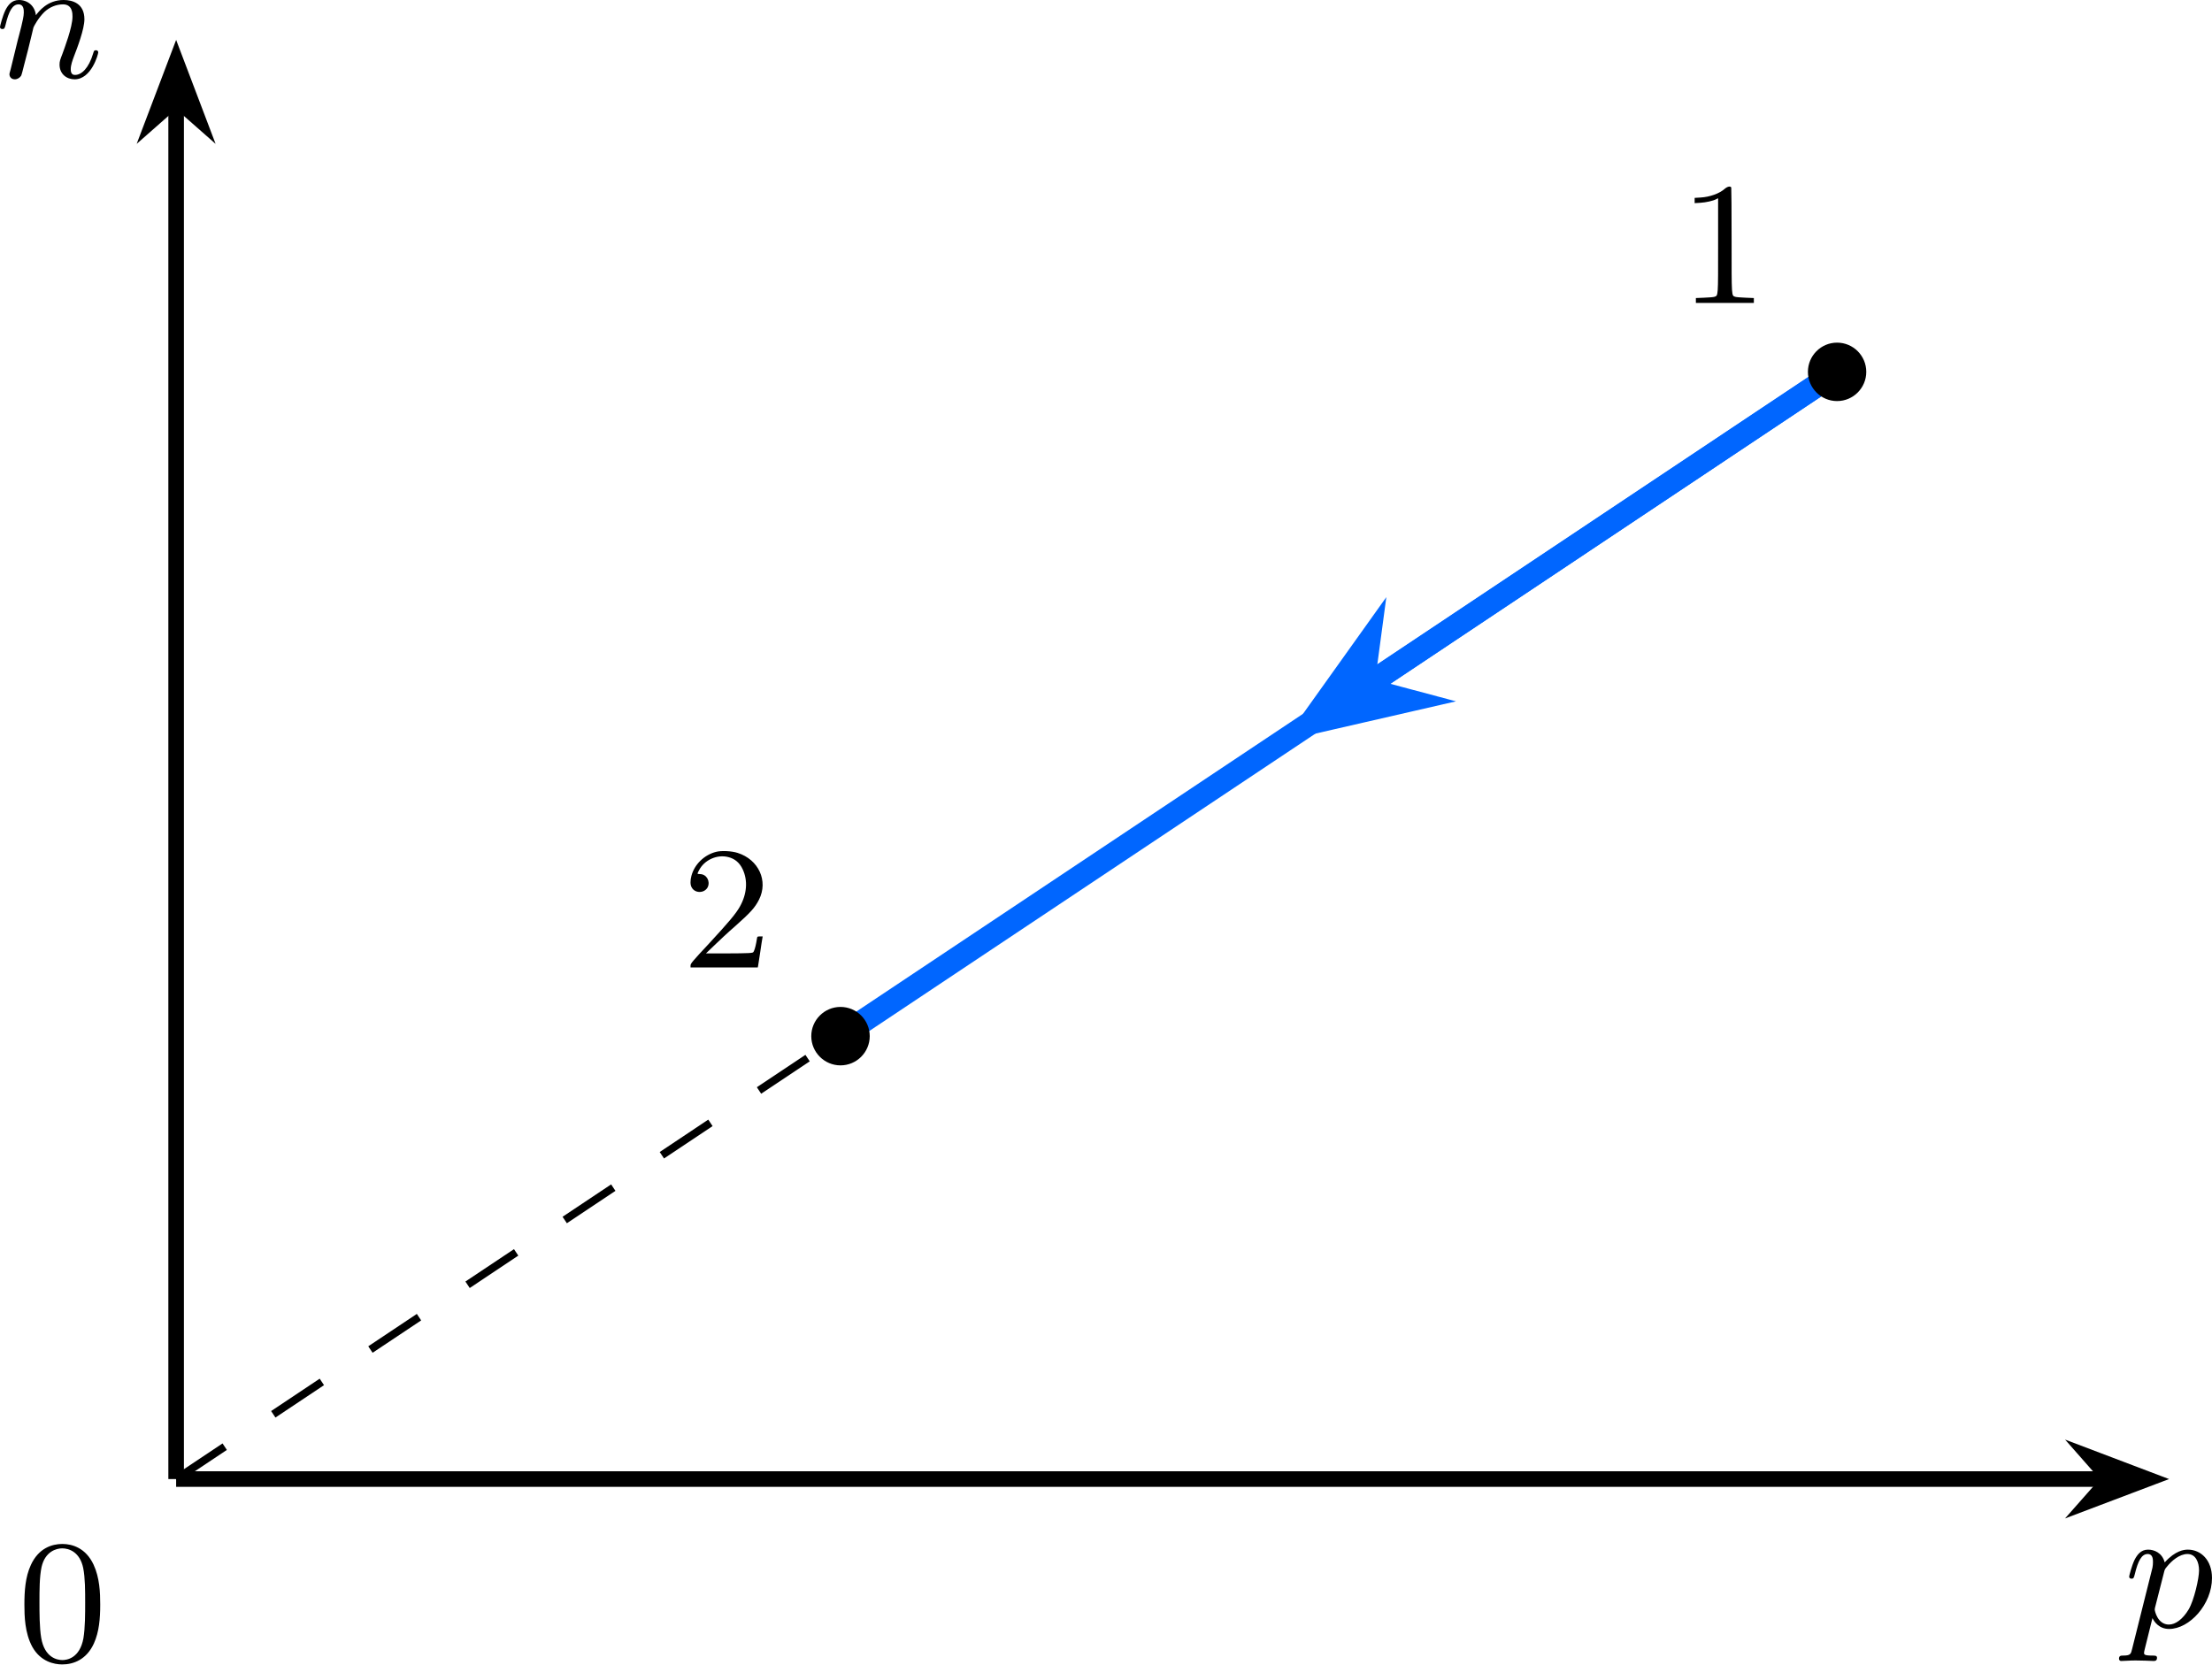
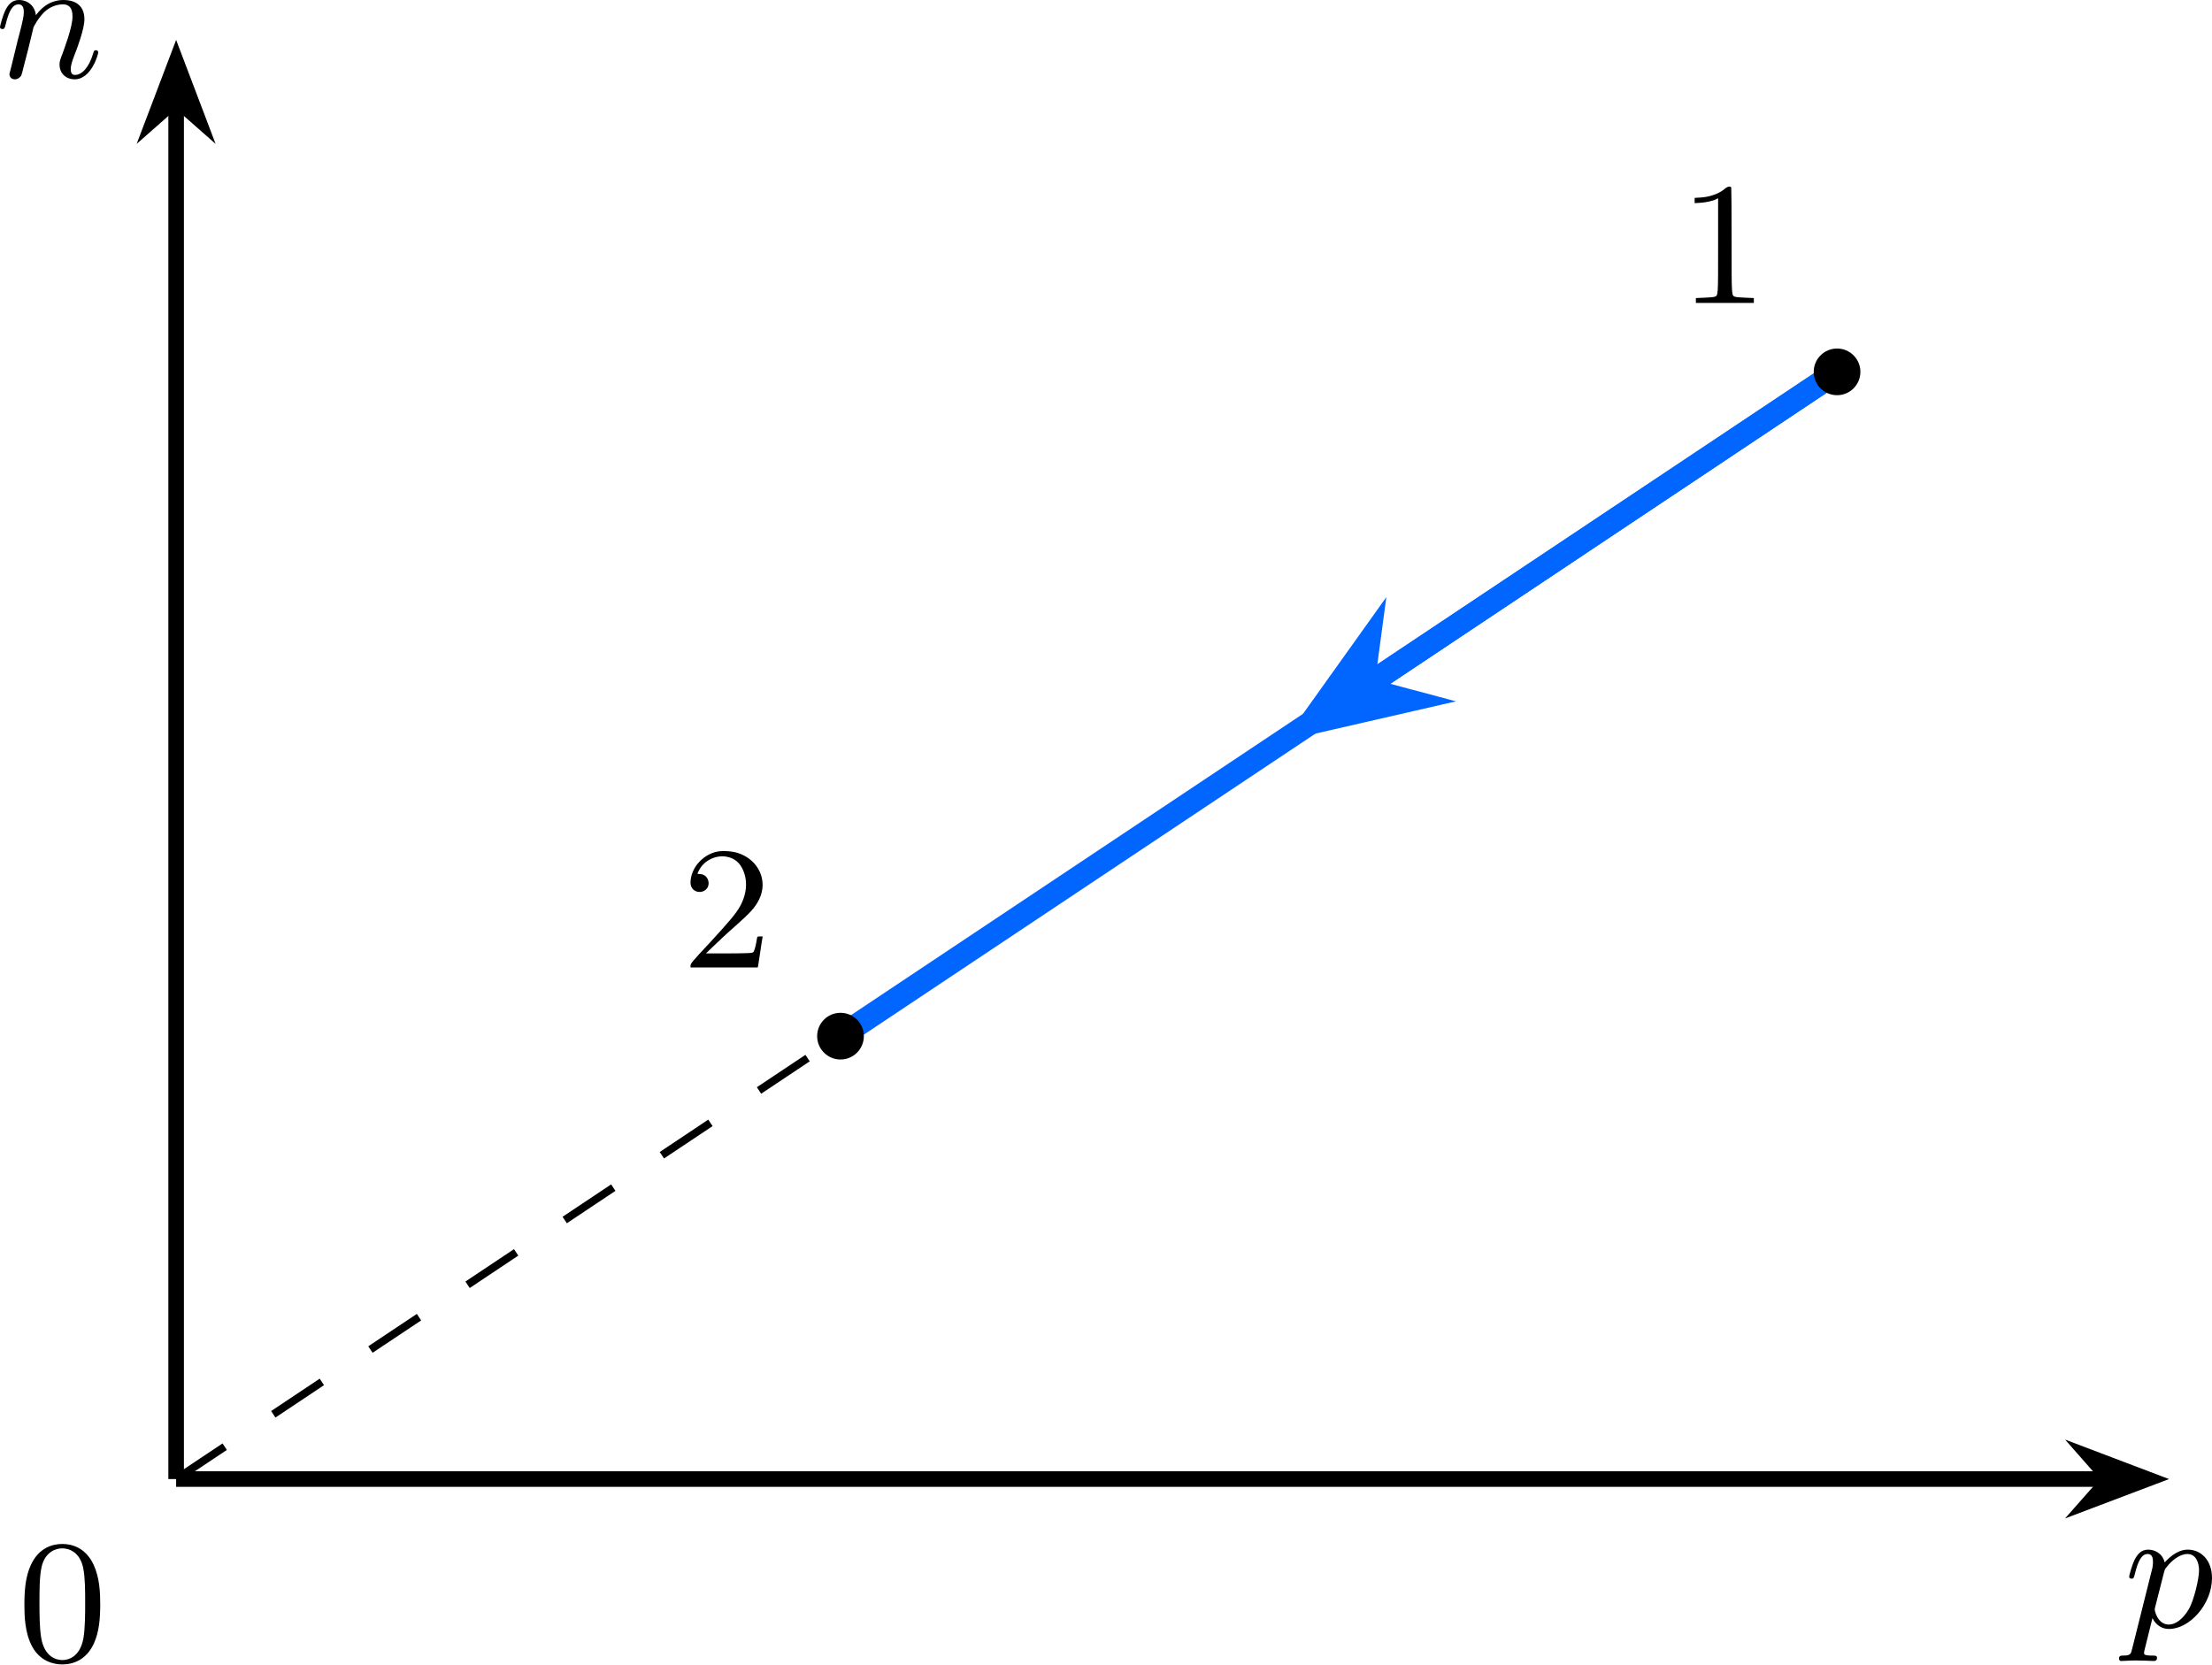
<svg xmlns="http://www.w3.org/2000/svg" xmlns:xlink="http://www.w3.org/1999/xlink" version="1.1" width="147.23pt" height="110.798pt" viewBox="-66.428 -66.791 113.254 85.229">
  <defs>
    <path id="g2-49" d="M2.376-5.855C2.107-5.613 1.614-5.434 1.13-5.407L.834-5.389V-5.254V-5.12L1.13-5.138C1.417-5.156 1.784-5.236 1.946-5.326L2.035-5.371V-2.95C2.035-.287 2.044-.395 1.847-.323C1.793-.305 1.56-.287 1.327-.278L.897-.26V-.134V-.009H2.376H3.865V-.134V-.26L3.434-.278C3.201-.287 2.968-.305 2.914-.323C2.717-.395 2.726-.26 2.726-3.201C2.726-4.671 2.717-5.891 2.708-5.918C2.672-6.007 2.511-5.972 2.376-5.855Z" />
    <path id="g2-50" d="M1.757-5.918C1.148-5.765 .646-5.272 .493-4.689C.43-4.456 .43-4.232 .502-4.107C.664-3.784 1.157-3.784 1.327-4.107C1.47-4.411 1.273-4.77 .941-4.779C.87-4.779 .807-4.788 .807-4.806C.807-4.815 .834-4.896 .879-4.967C1.148-5.505 1.811-5.801 2.385-5.649C2.717-5.568 2.968-5.353 3.12-5.021C3.389-4.447 3.335-3.757 2.977-3.12C2.771-2.753 2.448-2.367 1.399-1.228C.529-.296 .448-.197 .448-.099V0H2.17H3.891L3.909-.09C3.918-.143 3.963-.457 4.017-.789C4.062-1.121 4.116-1.435 4.125-1.488L4.142-1.587H3.999C3.873-1.587 3.865-1.587 3.847-1.47C3.802-1.175 3.748-.959 3.703-.861C3.658-.753 3.658-.753 3.425-.735C3.3-.726 2.753-.717 2.215-.717H1.237L1.695-1.157C1.937-1.39 2.394-1.82 2.708-2.089C3.524-2.815 3.739-3.049 3.954-3.47C4.438-4.429 3.936-5.523 2.86-5.864C2.555-5.963 2.026-5.99 1.757-5.918Z" />
    <path id="g1-48" d="M4.241-2.869C4.241-3.47 4.214-4.241 3.9-4.914C3.506-5.756 2.824-5.972 2.304-5.972C1.766-5.972 1.085-5.756 .69-4.896C.403-4.277 .359-3.551 .359-2.869C.359-2.286 .377-1.417 .762-.708C1.184 .054 1.883 .197 2.295 .197C2.878 .197 3.542-.054 3.918-.879C4.187-1.479 4.241-2.152 4.241-2.869ZM2.304-.027C2.035-.027 1.39-.152 1.219-1.166C1.13-1.695 1.13-2.466 1.13-2.977C1.13-3.587 1.13-4.295 1.237-4.788C1.417-5.586 1.991-5.747 2.295-5.747C2.636-5.747 3.201-5.568 3.371-4.734C3.47-4.241 3.47-3.542 3.47-2.977C3.47-2.421 3.47-1.668 3.38-1.139C3.192-.117 2.529-.027 2.304-.027Z" />
    <path id="g0-110" d="M1.695-1.408C1.793-1.829 1.964-2.484 1.973-2.555C1.991-2.609 2.215-3.04 2.537-3.353C2.798-3.596 3.138-3.739 3.488-3.739C3.972-3.739 3.972-3.264 3.972-3.111C3.972-2.564 3.551-1.47 3.452-1.193C3.344-.915 3.309-.825 3.309-.655C3.309-.17 3.676 .099 4.08 .099C4.94 .099 5.29-1.184 5.29-1.282C5.29-1.327 5.263-1.39 5.174-1.39C5.075-1.39 5.066-1.345 5.03-1.228C4.806-.466 4.429-.126 4.107-.126C4.044-.126 3.882-.126 3.882-.412C3.882-.637 3.972-.87 4.044-1.067C4.223-1.524 4.582-2.475 4.582-2.977C4.582-3.775 3.99-3.963 3.515-3.963C2.681-3.963 2.242-3.371 2.098-3.183C2.044-3.667 1.677-3.963 1.228-3.963C.852-3.963 .664-3.685 .538-3.443C.386-3.129 .26-2.618 .26-2.582C.26-2.502 .323-2.475 .386-2.475C.484-2.475 .502-2.52 .547-2.699C.717-3.407 .906-3.739 1.21-3.739C1.479-3.739 1.479-3.452 1.479-3.318C1.479-3.129 1.408-2.851 1.354-2.618C1.291-2.385 1.201-2 1.166-1.892L.807-.421C.744-.206 .744-.188 .744-.161C.744-.045 .825 .099 1.022 .099C1.148 .099 1.282 .018 1.345-.09C1.372-.143 1.444-.43 1.488-.61L1.695-1.408Z" />
    <path id="g0-112" d="M.412 1.121C.35 1.381 .332 1.462-.054 1.462C-.152 1.462-.26 1.462-.26 1.623C-.26 1.659-.242 1.739-.143 1.739L.242 1.722C.296 1.713 .502 1.713 .628 1.713C.78 1.713 .933 1.722 1.085 1.722C1.228 1.722 1.381 1.739 1.515 1.739C1.569 1.739 1.686 1.739 1.686 1.578C1.686 1.462 1.596 1.462 1.444 1.462C1.022 1.462 1.022 1.399 1.022 1.318C1.022 1.264 1.085 1.022 1.121 .879L1.453-.457C1.542-.269 1.793 .099 2.304 .099C3.353 .099 4.501-1.166 4.501-2.511C4.501-3.425 3.936-3.963 3.264-3.963C3.075-3.963 2.627-3.918 2.08-3.309C1.946-3.811 1.533-3.963 1.228-3.963C.852-3.963 .664-3.685 .538-3.443C.386-3.129 .26-2.618 .26-2.582C.26-2.502 .323-2.475 .386-2.475C.484-2.475 .502-2.52 .547-2.699C.717-3.407 .906-3.739 1.21-3.739C1.479-3.739 1.479-3.452 1.479-3.318C1.479-3.246 1.47-3.111 1.453-3.04L.412 1.121ZM2.035-2.762C2.08-2.941 2.08-2.959 2.197-3.093C2.439-3.398 2.842-3.739 3.246-3.739C3.667-3.739 3.838-3.318 3.838-2.896C3.838-2.493 3.587-1.381 3.309-.906C3.004-.395 2.627-.126 2.295-.126C1.713-.126 1.569-.834 1.569-.897C1.569-.95 1.587-.995 1.596-1.04L2.035-2.762Z" />
  </defs>
  <g id="page1">
    <path d="M-57.41 8.945H41.414" stroke="#000" fill="none" stroke-width=".797" stroke-miterlimit="10" />
    <path d="M43.504 8.945L40.664 7.867L41.613 8.945L40.664 10.02Z" />
    <path d="M43.504 8.945L40.664 7.867L41.613 8.945L40.664 10.02Z" stroke="#000" fill="none" stroke-width=".797" stroke-miterlimit="10" />
    <g transform="matrix(1 0 0 1 99.7356 7.57881)">
      <use x="-57.411" y="8.943" xlink:href="#g0-112" />
    </g>
    <path d="M-57.41 8.945V-61.535" stroke="#000" fill="none" stroke-width=".797" stroke-miterlimit="10" />
    <path d="M-57.41-63.625L-58.488-60.785L-57.41-61.734L-56.332-60.785Z" />
    <path d="M-57.41-63.625L-58.488-60.785L-57.41-61.734L-56.332-60.785Z" stroke="#000" fill="none" stroke-width=".797" stroke-miterlimit="10" />
    <g transform="matrix(1 0 0 1 -9.2773 -71.77159)">
      <use x="-57.411" y="8.943" xlink:href="#g0-110" />
    </g>
    <g transform="matrix(1 0 0 1 -8.1267 9.29741)">
      <use x="-57.411" y="8.943" xlink:href="#g1-48" />
    </g>
    <path d="M-57.41 8.945L-23.395-13.734" stroke="#000" fill="none" stroke-width=".399" stroke-miterlimit="10" stroke-dasharray="2.989 2.989" />
    <path d="M-23.395-13.734L27.629-47.75" stroke="#06f" fill="none" stroke-width="1.196" stroke-miterlimit="10" />
    <path d="M27.629-47.75L3.574-31.703" stroke="#06f" fill="none" stroke-width="1.196" stroke-miterlimit="10" />
    <path d="M.699-29.789L5.637-30.922L3.324-31.539L3.641-33.91Z" fill="#06f" />
    <path d="M.699-29.789L5.637-30.922L3.324-31.539L3.641-33.91Z" stroke="#06f" fill="none" stroke-width="1.195" stroke-miterlimit="10" />
-     <path d="M-21.898-13.734C-21.898-14.559-22.57-15.231-23.395-15.231C-24.219-15.231-24.891-14.559-24.891-13.734C-24.891-12.91-24.219-12.238-23.395-12.238C-22.57-12.238-21.898-12.91-21.898-13.734Z" />
-     <path d="M29.125-47.75C29.125-48.574 28.457-49.246 27.629-49.246C26.805-49.246 26.137-48.574 26.137-47.75S26.805-46.254 27.629-46.254C28.457-46.254 29.125-46.926 29.125-47.75Z" />
+     <path d="M-22.199-13.734C-22.199-14.395-22.734-14.93-23.395-14.93C-24.055-14.93-24.59-14.395-24.59-13.734C-24.59-13.074-24.055-12.539-23.395-12.539C-22.734-12.539-22.199-13.074-22.199-13.734Z" />
+     <path d="M28.824-47.75C28.824-48.41 28.289-48.945 27.629-48.945S26.434-48.41 26.434-47.75C26.434-47.09 26.969-46.555 27.629-46.555S28.824-47.09 28.824-47.75Z" />
    <g transform="matrix(1 0 0 1 25.8904 -26.19649)">
      <use x="-57.411" y="8.943" xlink:href="#g2-50" />
    </g>
    <g transform="matrix(1 0 0 1 76.9148 -60.21259)">
      <use x="-57.411" y="8.943" xlink:href="#g2-49" />
    </g>
  </g>
</svg>
